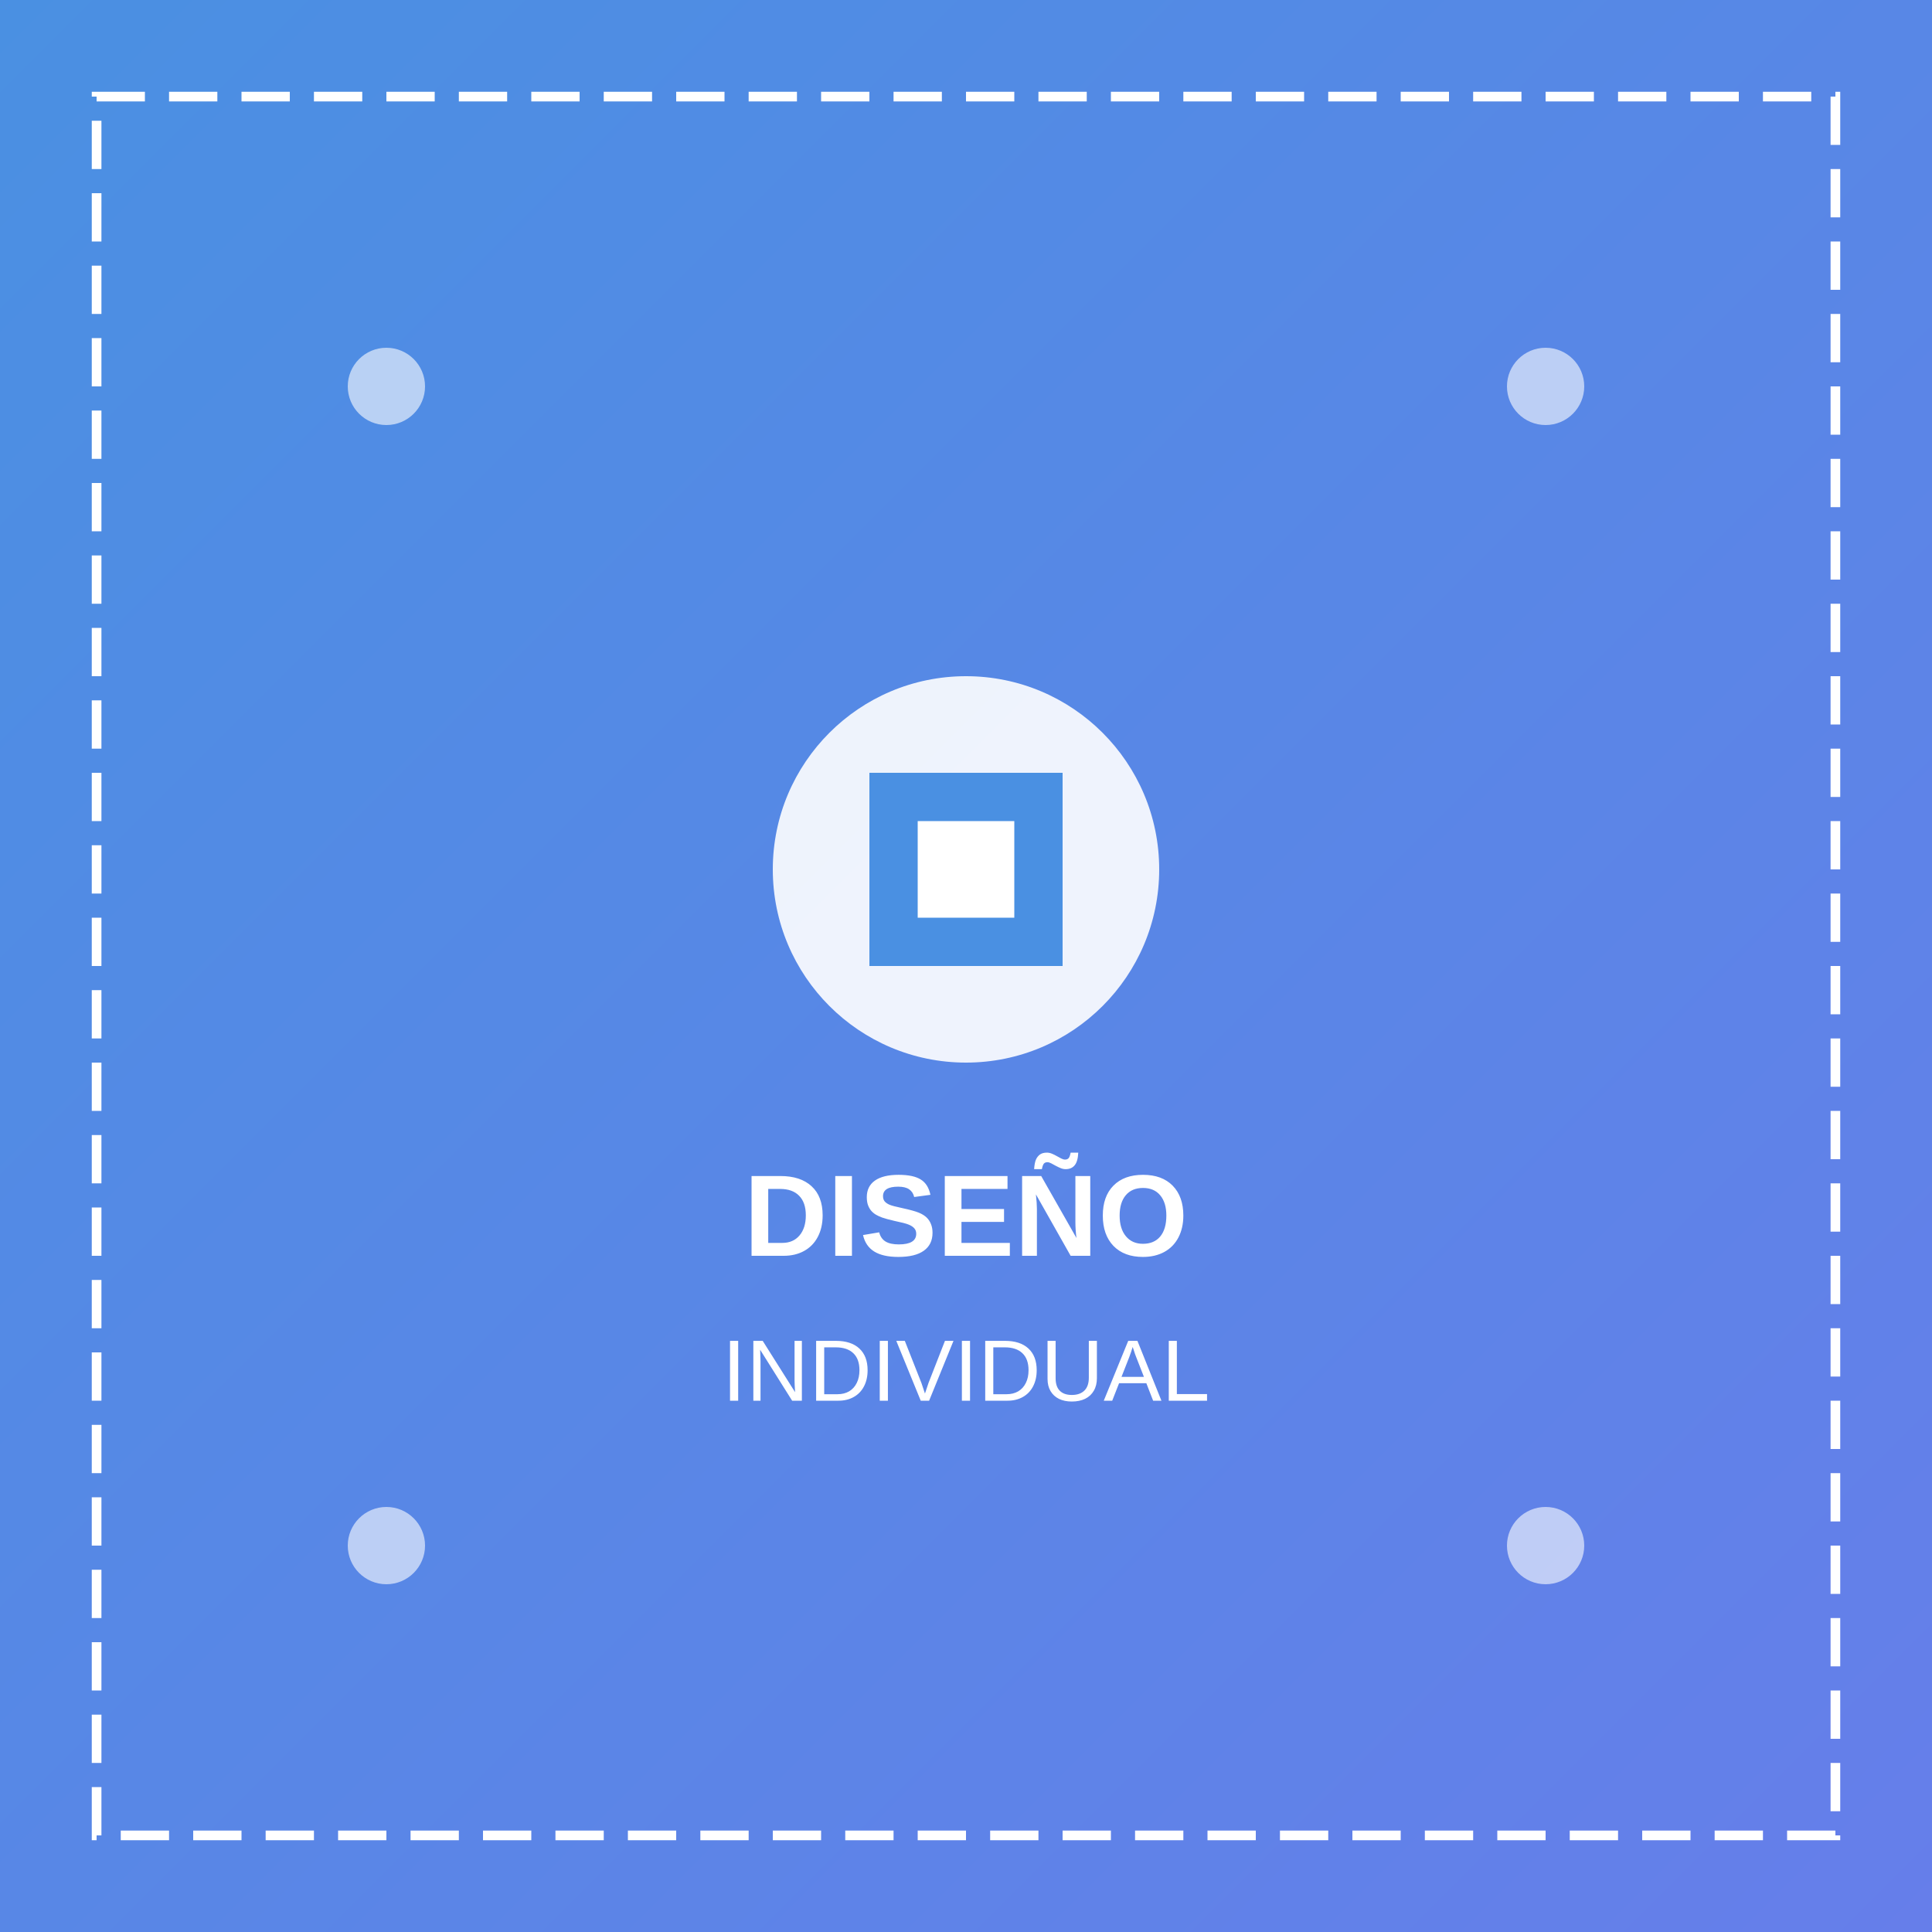
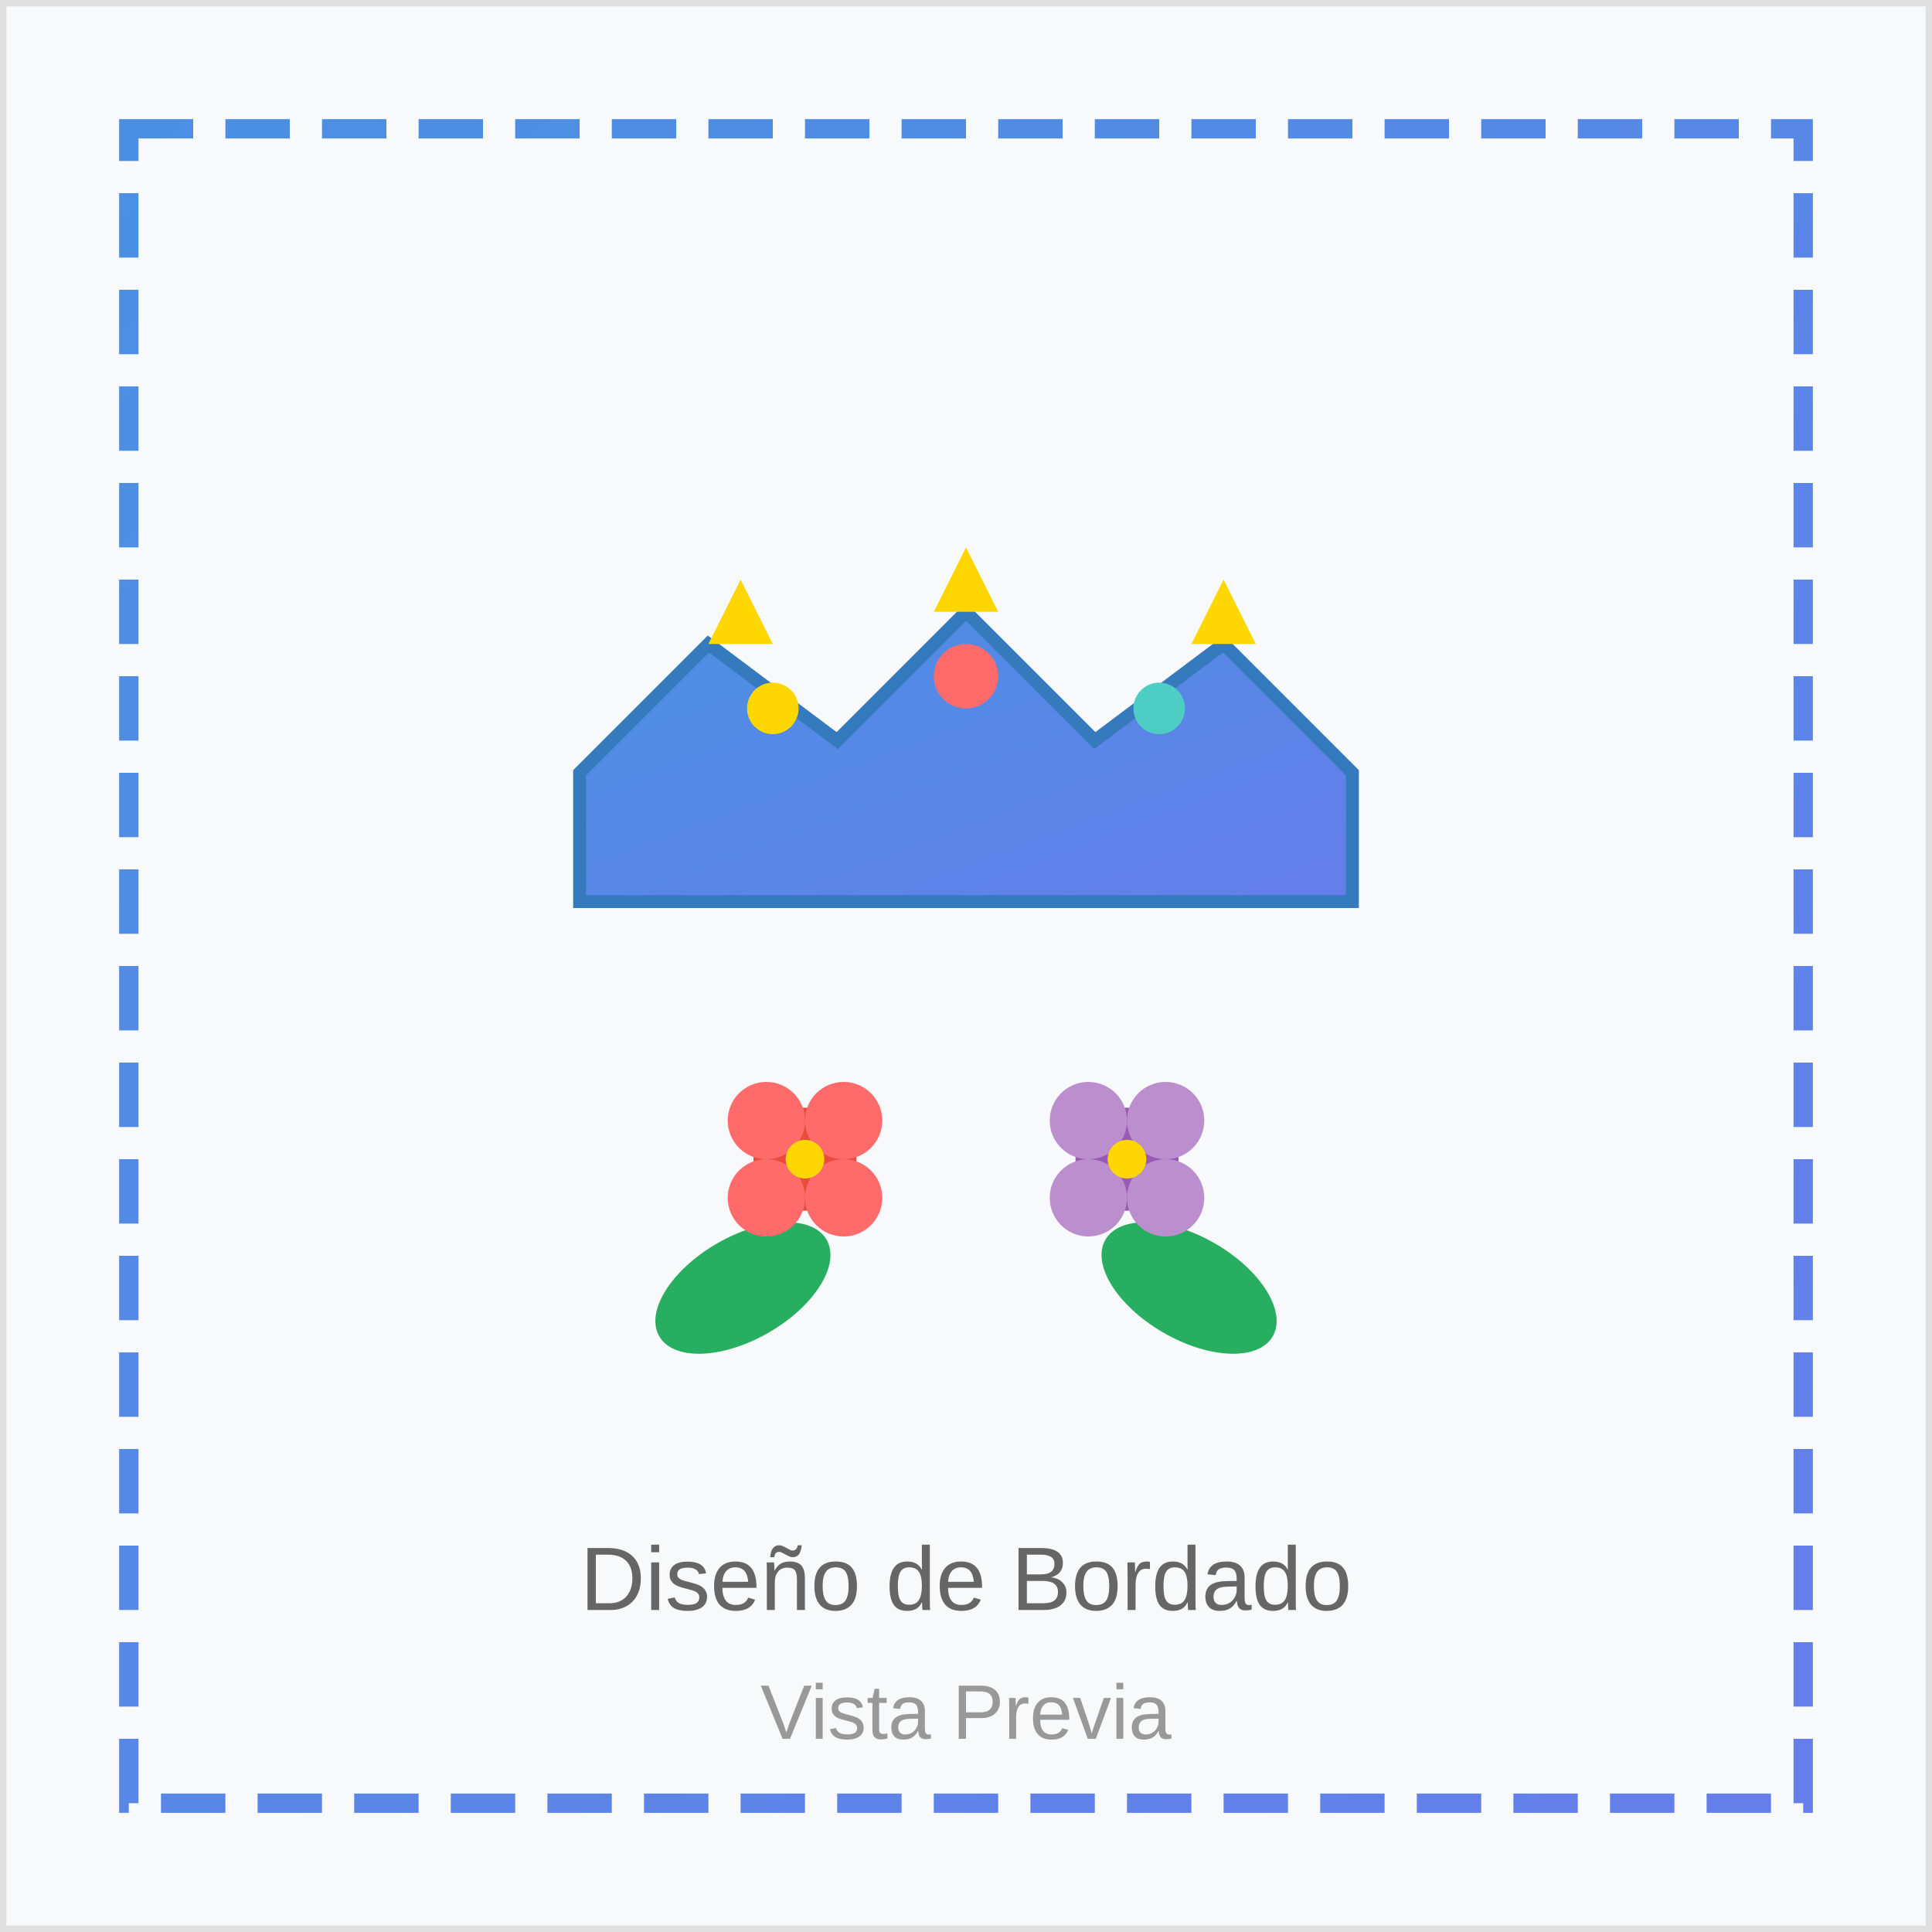
- <svg xmlns="http://www.w3.org/2000/svg" width="400" height="400" viewBox="0 0 400 400">
+ <svg xmlns="http://www.w3.org/2000/svg" width="300" height="300" viewBox="0 0 300 300">
  <defs>
    <linearGradient id="grad1" x1="0%" y1="0%" x2="100%" y2="100%">
      <stop offset="0%" style="stop-color:#4a90e2;stop-opacity:1" />
      <stop offset="100%" style="stop-color:#667eea;stop-opacity:1" />
    </linearGradient>
  </defs>
-   <rect width="400" height="400" fill="url(#grad1)" />
-   <rect x="20" y="20" width="360" height="360" fill="none" stroke="white" stroke-width="2" stroke-dasharray="10,5" />
-   <circle cx="200" cy="180" r="40" fill="white" opacity="0.9" />
-   <path d="M180 160 L220 160 L220 200 L180 200 Z" fill="#4a90e2" />
-   <path d="M190 170 L210 170 L210 190 L190 190 Z" fill="white" />
-   <text x="200" y="260" text-anchor="middle" fill="white" font-family="Arial, sans-serif" font-size="24" font-weight="bold">DISEÑO</text>
-   <text x="200" y="290" text-anchor="middle" fill="white" font-family="Arial, sans-serif" font-size="18">INDIVIDUAL</text>
-   <circle cx="80" cy="80" r="8" fill="white" opacity="0.6" />
-   <circle cx="320" cy="80" r="8" fill="white" opacity="0.6" />
-   <circle cx="80" cy="320" r="8" fill="white" opacity="0.6" />
-   <circle cx="320" cy="320" r="8" fill="white" opacity="0.6" />
+   <rect width="300" height="300" fill="#f8f9fa" stroke="#e0e0e0" stroke-width="2" />
+   <rect x="20" y="20" width="260" height="260" fill="none" stroke="url(#grad1)" stroke-width="3" stroke-dasharray="10,5" />
+   <g transform="translate(150,80)">
+     <path d="M-60,40 L-40,20 L-20,35 L0,15 L20,35 L40,20 L60,40 L60,60 L-60,60 Z" fill="url(#grad1)" stroke="#357abd" stroke-width="2" />
+     <circle cx="-30" cy="30" r="4" fill="#ffd700" />
+     <circle cx="0" cy="25" r="5" fill="#ff6b6b" />
+     <circle cx="30" cy="30" r="4" fill="#4ecdc4" />
+     <polygon points="-40,20 -35,10 -30,20" fill="#ffd700" />
+     <polygon points="-5,15 0,5 5,15" fill="#ffd700" />
+     <polygon points="35,20 40,10 45,20" fill="#ffd700" />
+   </g>
+   <g transform="translate(150,180)">
+     <ellipse cx="-40" cy="0" rx="15" ry="8" fill="#27ae60" transform="rotate(-30)" />
+     <ellipse cx="40" cy="0" rx="15" ry="8" fill="#27ae60" transform="rotate(30)" />
+     <g transform="translate(-25,0)">
+       <circle cx="0" cy="0" r="8" fill="#e74c3c" />
+       <circle cx="-6" cy="-6" r="6" fill="#ff6b6b" />
+       <circle cx="6" cy="-6" r="6" fill="#ff6b6b" />
+       <circle cx="-6" cy="6" r="6" fill="#ff6b6b" />
+       <circle cx="6" cy="6" r="6" fill="#ff6b6b" />
+       <circle cx="0" cy="0" r="3" fill="#ffd700" />
+     </g>
+     <g transform="translate(25,0)">
+       <circle cx="0" cy="0" r="8" fill="#9b59b6" />
+       <circle cx="-6" cy="-6" r="6" fill="#bb8fce" />
+       <circle cx="6" cy="-6" r="6" fill="#bb8fce" />
+       <circle cx="-6" cy="6" r="6" fill="#bb8fce" />
+       <circle cx="6" cy="6" r="6" fill="#bb8fce" />
+       <circle cx="0" cy="0" r="3" fill="#ffd700" />
+     </g>
+   </g>
+   <text x="150" y="250" text-anchor="middle" font-family="Arial, sans-serif" font-size="14" fill="#666">
+     Diseño de Bordado
+   </text>
+   <text x="150" y="270" text-anchor="middle" font-family="Arial, sans-serif" font-size="12" fill="#999">
+     Vista Previa
+   </text>
</svg>
